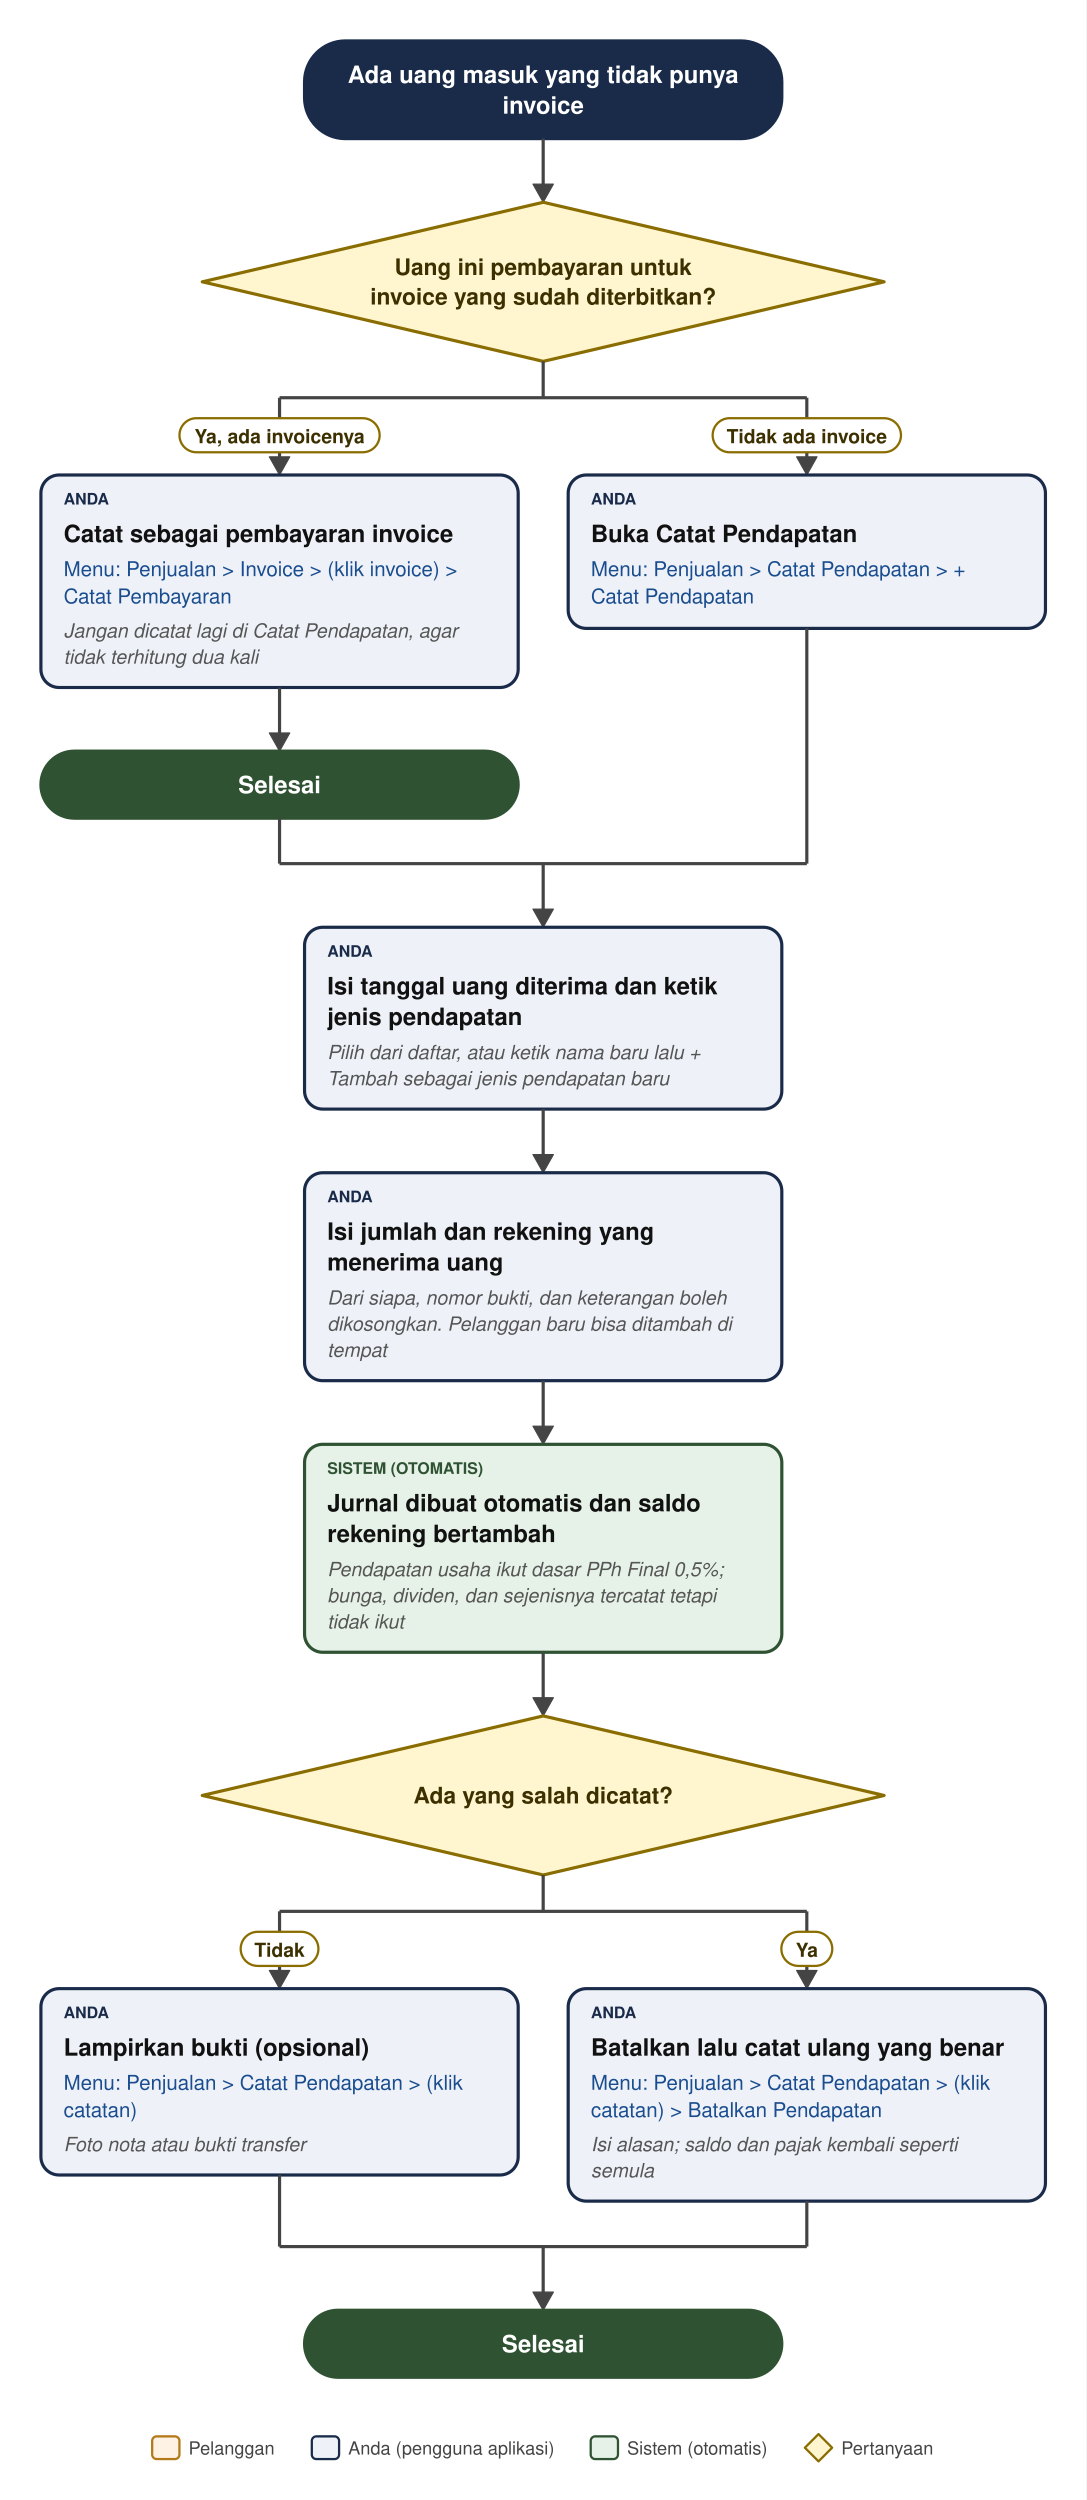
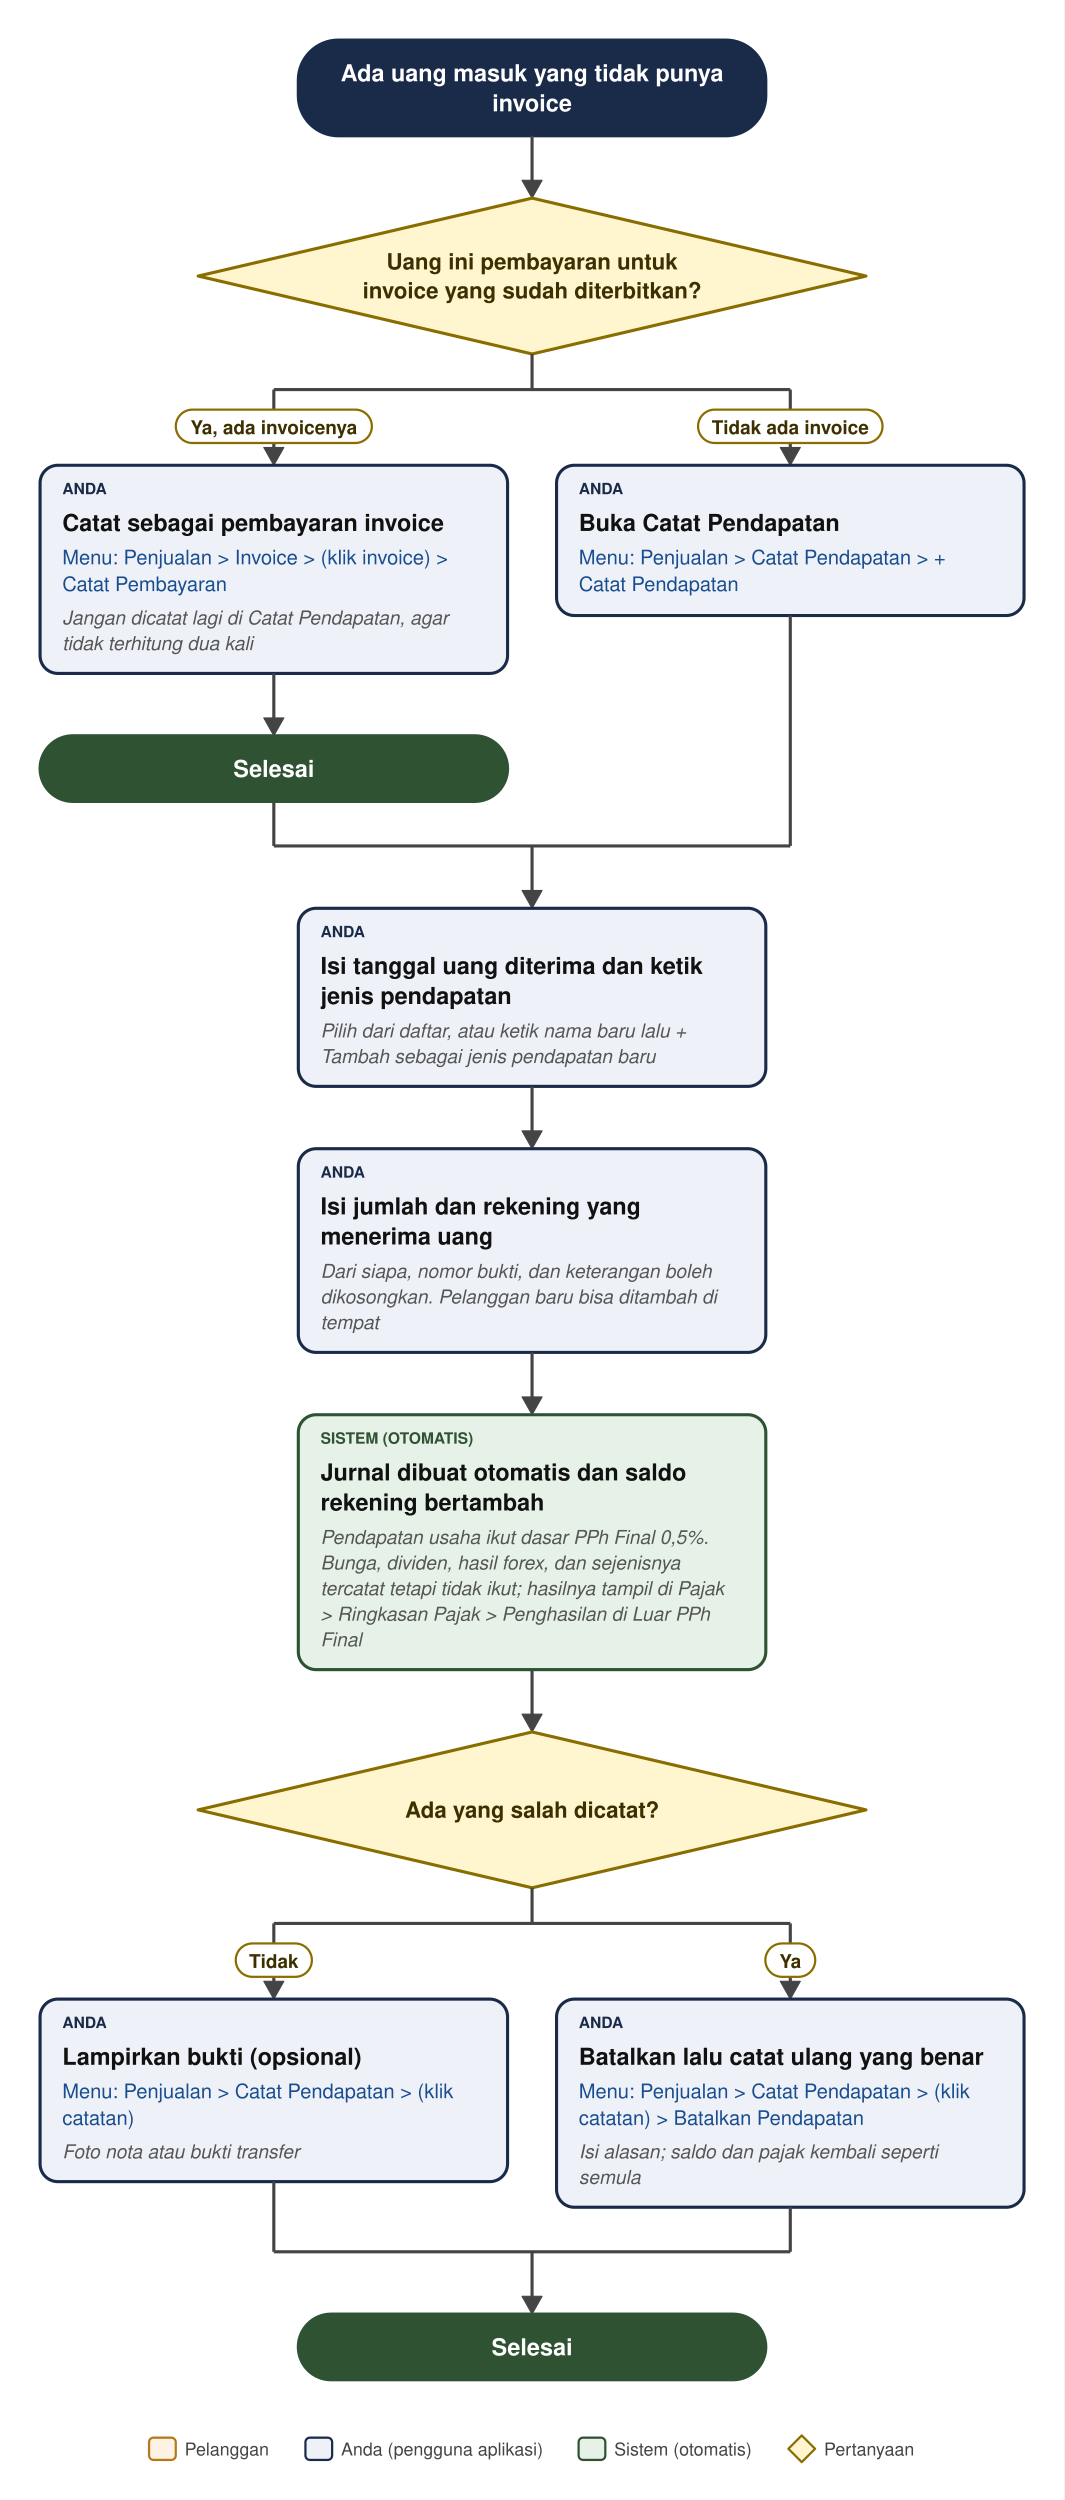
- <svg xmlns="http://www.w3.org/2000/svg" viewBox="0 0 478 1100" width="478" height="1100" role="img" aria-label="Ada Uang Masuk Tanpa Invoice: Catat Pendapatan" font-family="Helvetica, Arial, sans-serif">
+ <svg xmlns="http://www.w3.org/2000/svg" viewBox="0 0 478 1123" width="478" height="1123" role="img" aria-label="Ada Uang Masuk Tanpa Invoice: Catat Pendapatan" font-family="Helvetica, Arial, sans-serif">
  <rect width="100%" height="100%" fill="#ffffff" />
  <rect x="134" y="18" width="210" height="43" rx="18" fill="#1a2b4a" stroke="#1a2b4a" stroke-width="1.4" />
  <text x="239" y="36.5" font-size="10.5" font-weight="bold" fill="#ffffff" text-anchor="middle">Ada uang masuk yang tidak punya</text>
  <text x="239" y="50" font-size="10.5" font-weight="bold" fill="#ffffff" text-anchor="middle">invoice</text>
  <polyline points="239,61 239,84" fill="none" stroke="#444444" stroke-width="1.4" />
  <polygon points="239,89 234.5,81 243.5,81" fill="#444444" stroke="#444444" stroke-width="0.5" stroke-linejoin="round" />
  <polygon points="239,89 389,124 239,159 89,124" fill="#fff6cf" stroke="#8a6d00" stroke-width="1.4" stroke-linejoin="round" />
  <text x="239" y="121" font-size="10" font-weight="bold" fill="#3d3000" text-anchor="middle">Uang ini pembayaran untuk</text>
  <text x="239" y="134" font-size="10" font-weight="bold" fill="#3d3000" text-anchor="middle">invoice yang sudah diterbitkan?</text>
  <polyline points="239,159 239,175" fill="none" stroke="#444444" stroke-width="1.4" />
  <polyline points="123,175 355,175" fill="none" stroke="#444444" stroke-width="1.4" />
  <polyline points="123,175 123,204" fill="none" stroke="#444444" stroke-width="1.4" />
  <polygon points="123,209 118.5,201 127.5,201" fill="#444444" stroke="#444444" stroke-width="0.5" stroke-linejoin="round" />
  <rect x="18" y="209" width="210" height="93.5" rx="8" fill="#eef2f8" stroke="#1a2b4a" stroke-width="1.4" />
  <text x="28" y="222" font-size="7" font-weight="bold" fill="#1a2b4a" text-anchor="start">ANDA</text>
  <text x="28" y="238.5" font-size="10.5" font-weight="bold" fill="#111111" text-anchor="start">Catat sebagai pembayaran invoice</text>
  <text x="28" y="253.5" font-size="9" fill="#1a4d8f" text-anchor="start">Menu: Penjualan &gt; Invoice &gt; (klik invoice) &gt;</text>
  <text x="28" y="265.5" font-size="9" fill="#1a4d8f" text-anchor="start">Catat Pembayaran</text>
  <text x="28" y="280.5" font-size="8.6" font-style="italic" fill="#555555" text-anchor="start">Jangan dicatat lagi di Catat Pendapatan, agar</text>
  <text x="28" y="292" font-size="8.6" font-style="italic" fill="#555555" text-anchor="start">tidak terhitung dua kali</text>
  <polyline points="123,302.5 123,325.5" fill="none" stroke="#444444" stroke-width="1.4" />
  <polygon points="123,330.5 118.5,322.5 127.5,322.5" fill="#444444" stroke="#444444" stroke-width="0.5" stroke-linejoin="round" />
  <rect x="18" y="330.5" width="210" height="29.5" rx="14.75" fill="#2f5233" stroke="#2f5233" stroke-width="1.4" />
  <text x="123" y="349" font-size="10.5" font-weight="bold" fill="#ffffff" text-anchor="middle">Selesai</text>
  <rect x="78.97" y="184" width="88.07" height="15" rx="7.5" fill="#ffffff" stroke="#8a6d00" stroke-width="1" />
  <text x="123" y="195" font-size="8.5" font-weight="bold" fill="#3d3000" text-anchor="middle">Ya, ada invoicenya</text>
  <polyline points="355,175 355,204" fill="none" stroke="#444444" stroke-width="1.4" />
  <polygon points="355,209 350.5,201 359.5,201" fill="#444444" stroke="#444444" stroke-width="0.5" stroke-linejoin="round" />
  <rect x="250" y="209" width="210" height="67.5" rx="8" fill="#eef2f8" stroke="#1a2b4a" stroke-width="1.4" />
  <text x="260" y="222" font-size="7" font-weight="bold" fill="#1a2b4a" text-anchor="start">ANDA</text>
  <text x="260" y="238.5" font-size="10.5" font-weight="bold" fill="#111111" text-anchor="start">Buka Catat Pendapatan</text>
  <text x="260" y="253.5" font-size="9" fill="#1a4d8f" text-anchor="start">Menu: Penjualan &gt; Catat Pendapatan &gt; +</text>
  <text x="260" y="265.5" font-size="9" fill="#1a4d8f" text-anchor="start">Catat Pendapatan</text>
  <rect x="313.57" y="184" width="82.86" height="15" rx="7.5" fill="#ffffff" stroke="#8a6d00" stroke-width="1" />
  <text x="355" y="195" font-size="8.5" font-weight="bold" fill="#3d3000" text-anchor="middle">Tidak ada invoice</text>
  <polyline points="123,360 123,380" fill="none" stroke="#444444" stroke-width="1.4" />
  <polyline points="355,276.5 355,380" fill="none" stroke="#444444" stroke-width="1.4" />
  <polyline points="123,380 355,380" fill="none" stroke="#444444" stroke-width="1.4" />
  <polyline points="239,380 239,403" fill="none" stroke="#444444" stroke-width="1.4" />
  <polygon points="239,408 234.5,400 243.5,400" fill="#444444" stroke="#444444" stroke-width="0.5" stroke-linejoin="round" />
  <rect x="134" y="408" width="210" height="80" rx="8" fill="#eef2f8" stroke="#1a2b4a" stroke-width="1.4" />
  <text x="144" y="421" font-size="7" font-weight="bold" fill="#1a2b4a" text-anchor="start">ANDA</text>
  <text x="144" y="437.5" font-size="10.5" font-weight="bold" fill="#111111" text-anchor="start">Isi tanggal uang diterima dan ketik</text>
  <text x="144" y="451" font-size="10.5" font-weight="bold" fill="#111111" text-anchor="start">jenis pendapatan</text>
  <text x="144" y="466" font-size="8.6" font-style="italic" fill="#555555" text-anchor="start">Pilih dari daftar, atau ketik nama baru lalu +</text>
  <text x="144" y="477.5" font-size="8.6" font-style="italic" fill="#555555" text-anchor="start">Tambah sebagai jenis pendapatan baru</text>
  <polyline points="239,488 239,511" fill="none" stroke="#444444" stroke-width="1.4" />
  <polygon points="239,516 234.5,508 243.5,508" fill="#444444" stroke="#444444" stroke-width="0.5" stroke-linejoin="round" />
  <rect x="134" y="516" width="210" height="91.5" rx="8" fill="#eef2f8" stroke="#1a2b4a" stroke-width="1.4" />
  <text x="144" y="529" font-size="7" font-weight="bold" fill="#1a2b4a" text-anchor="start">ANDA</text>
  <text x="144" y="545.5" font-size="10.5" font-weight="bold" fill="#111111" text-anchor="start">Isi jumlah dan rekening yang</text>
  <text x="144" y="559" font-size="10.5" font-weight="bold" fill="#111111" text-anchor="start">menerima uang</text>
  <text x="144" y="574" font-size="8.6" font-style="italic" fill="#555555" text-anchor="start">Dari siapa, nomor bukti, dan keterangan boleh</text>
  <text x="144" y="585.5" font-size="8.6" font-style="italic" fill="#555555" text-anchor="start">dikosongkan. Pelanggan baru bisa ditambah di</text>
  <text x="144" y="597" font-size="8.6" font-style="italic" fill="#555555" text-anchor="start">tempat</text>
  <polyline points="239,607.5 239,630.5" fill="none" stroke="#444444" stroke-width="1.4" />
  <polygon points="239,635.5 234.5,627.5 243.5,627.5" fill="#444444" stroke="#444444" stroke-width="0.5" stroke-linejoin="round" />
-   <rect x="134" y="635.5" width="210" height="91.5" rx="8" fill="#e6f2e8" stroke="#2f5233" stroke-width="1.4" />
+   <rect x="134" y="635.5" width="210" height="114.5" rx="8" fill="#e6f2e8" stroke="#2f5233" stroke-width="1.4" />
  <text x="144" y="648.5" font-size="7" font-weight="bold" fill="#2f5233" text-anchor="start">SISTEM (OTOMATIS)</text>
  <text x="144" y="665" font-size="10.5" font-weight="bold" fill="#111111" text-anchor="start">Jurnal dibuat otomatis dan saldo</text>
  <text x="144" y="678.5" font-size="10.5" font-weight="bold" fill="#111111" text-anchor="start">rekening bertambah</text>
-   <text x="144" y="693.5" font-size="8.6" font-style="italic" fill="#555555" text-anchor="start">Pendapatan usaha ikut dasar PPh Final 0,5%;</text>
-   <text x="144" y="705" font-size="8.6" font-style="italic" fill="#555555" text-anchor="start">bunga, dividen, dan sejenisnya tercatat tetapi</text>
-   <text x="144" y="716.5" font-size="8.6" font-style="italic" fill="#555555" text-anchor="start">tidak ikut</text>
-   <polyline points="239,727 239,750" fill="none" stroke="#444444" stroke-width="1.4" />
-   <polygon points="239,755 234.5,747 243.5,747" fill="#444444" stroke="#444444" stroke-width="0.5" stroke-linejoin="round" />
-   <polygon points="239,755 389,790 239,825 89,790" fill="#fff6cf" stroke="#8a6d00" stroke-width="1.4" stroke-linejoin="round" />
-   <text x="239" y="793.5" font-size="10" font-weight="bold" fill="#3d3000" text-anchor="middle">Ada yang salah dicatat?</text>
-   <polyline points="239,825 239,841" fill="none" stroke="#444444" stroke-width="1.4" />
-   <polyline points="123,841 355,841" fill="none" stroke="#444444" stroke-width="1.4" />
-   <polyline points="123,841 123,870" fill="none" stroke="#444444" stroke-width="1.4" />
-   <polygon points="123,875 118.5,867 127.5,867" fill="#444444" stroke="#444444" stroke-width="0.5" stroke-linejoin="round" />
-   <rect x="18" y="875" width="210" height="82" rx="8" fill="#eef2f8" stroke="#1a2b4a" stroke-width="1.4" />
-   <text x="28" y="888" font-size="7" font-weight="bold" fill="#1a2b4a" text-anchor="start">ANDA</text>
-   <text x="28" y="904.5" font-size="10.5" font-weight="bold" fill="#111111" text-anchor="start">Lampirkan bukti (opsional)</text>
-   <text x="28" y="919.5" font-size="9" fill="#1a4d8f" text-anchor="start">Menu: Penjualan &gt; Catat Pendapatan &gt; (klik</text>
-   <text x="28" y="931.5" font-size="9" fill="#1a4d8f" text-anchor="start">catatan)</text>
-   <text x="28" y="946.5" font-size="8.6" font-style="italic" fill="#555555" text-anchor="start">Foto nota atau bukti transfer</text>
-   <rect x="105.9" y="850" width="34.2" height="15" rx="7.5" fill="#ffffff" stroke="#8a6d00" stroke-width="1" />
-   <text x="123" y="861" font-size="8.5" font-weight="bold" fill="#3d3000" text-anchor="middle">Tidak</text>
-   <polyline points="355,841 355,870" fill="none" stroke="#444444" stroke-width="1.4" />
-   <polygon points="355,875 350.5,867 359.5,867" fill="#444444" stroke="#444444" stroke-width="0.5" stroke-linejoin="round" />
-   <rect x="250" y="875" width="210" height="93.5" rx="8" fill="#eef2f8" stroke="#1a2b4a" stroke-width="1.4" />
-   <text x="260" y="888" font-size="7" font-weight="bold" fill="#1a2b4a" text-anchor="start">ANDA</text>
-   <text x="260" y="904.5" font-size="10.5" font-weight="bold" fill="#111111" text-anchor="start">Batalkan lalu catat ulang yang benar</text>
-   <text x="260" y="919.5" font-size="9" fill="#1a4d8f" text-anchor="start">Menu: Penjualan &gt; Catat Pendapatan &gt; (klik</text>
-   <text x="260" y="931.5" font-size="9" fill="#1a4d8f" text-anchor="start">catatan) &gt; Batalkan Pendapatan</text>
-   <text x="260" y="946.5" font-size="8.6" font-style="italic" fill="#555555" text-anchor="start">Isi alasan; saldo dan pajak kembali seperti</text>
-   <text x="260" y="958" font-size="8.6" font-style="italic" fill="#555555" text-anchor="start">semula</text>
-   <rect x="343.8" y="850" width="22.4" height="15" rx="7.5" fill="#ffffff" stroke="#8a6d00" stroke-width="1" />
-   <text x="355" y="861" font-size="8.5" font-weight="bold" fill="#3d3000" text-anchor="middle">Ya</text>
-   <polyline points="123,957 123,988.5" fill="none" stroke="#444444" stroke-width="1.4" />
-   <polyline points="355,968.5 355,988.5" fill="none" stroke="#444444" stroke-width="1.4" />
-   <polyline points="123,988.5 355,988.5" fill="none" stroke="#444444" stroke-width="1.4" />
-   <polyline points="239,988.5 239,1011.5" fill="none" stroke="#444444" stroke-width="1.4" />
-   <polygon points="239,1016.5 234.5,1008.5 243.5,1008.5" fill="#444444" stroke="#444444" stroke-width="0.5" stroke-linejoin="round" />
-   <rect x="134" y="1016.5" width="210" height="29.5" rx="14.75" fill="#2f5233" stroke="#2f5233" stroke-width="1.4" />
-   <text x="239" y="1035" font-size="10.5" font-weight="bold" fill="#ffffff" text-anchor="middle">Selesai</text>
-   <rect x="66.95" y="1072" width="12" height="10" rx="2" fill="#fdf2e3" stroke="#b5791a" stroke-width="1" />
-   <text x="82.95" y="1080" font-size="8" fill="#444444" text-anchor="start">Pelanggan</text>
-   <rect x="137.2" y="1072" width="12" height="10" rx="2" fill="#eef2f8" stroke="#1a2b4a" stroke-width="1" />
-   <text x="153.2" y="1080" font-size="8" fill="#444444" text-anchor="start">Anda (pengguna aplikasi)</text>
-   <rect x="259.91" y="1072" width="12" height="10" rx="2" fill="#e6f2e8" stroke="#2f5233" stroke-width="1" />
-   <text x="275.91" y="1080" font-size="8" fill="#444444" text-anchor="start">Sistem (otomatis)</text>
-   <polygon points="360.14,1071 366.14,1077 360.14,1083 354.14,1077" fill="#fff6cf" stroke="#8a6d00" stroke-width="1" stroke-linejoin="round" />
-   <text x="370.14" y="1080" font-size="8" fill="#444444" text-anchor="start">Pertanyaan</text>
+   <text x="144" y="693.5" font-size="8.6" font-style="italic" fill="#555555" text-anchor="start">Pendapatan usaha ikut dasar PPh Final 0,5%.</text>
+   <text x="144" y="705" font-size="8.6" font-style="italic" fill="#555555" text-anchor="start">Bunga, dividen, hasil forex, dan sejenisnya</text>
+   <text x="144" y="716.5" font-size="8.6" font-style="italic" fill="#555555" text-anchor="start">tercatat tetapi tidak ikut; hasilnya tampil di Pajak</text>
+   <text x="144" y="728" font-size="8.6" font-style="italic" fill="#555555" text-anchor="start">&gt; Ringkasan Pajak &gt; Penghasilan di Luar PPh</text>
+   <text x="144" y="739.5" font-size="8.6" font-style="italic" fill="#555555" text-anchor="start">Final</text>
+   <polyline points="239,750 239,773" fill="none" stroke="#444444" stroke-width="1.4" />
+   <polygon points="239,778 234.5,770 243.5,770" fill="#444444" stroke="#444444" stroke-width="0.5" stroke-linejoin="round" />
+   <polygon points="239,778 389,813 239,848 89,813" fill="#fff6cf" stroke="#8a6d00" stroke-width="1.4" stroke-linejoin="round" />
+   <text x="239" y="816.5" font-size="10" font-weight="bold" fill="#3d3000" text-anchor="middle">Ada yang salah dicatat?</text>
+   <polyline points="239,848 239,864" fill="none" stroke="#444444" stroke-width="1.4" />
+   <polyline points="123,864 355,864" fill="none" stroke="#444444" stroke-width="1.4" />
+   <polyline points="123,864 123,893" fill="none" stroke="#444444" stroke-width="1.4" />
+   <polygon points="123,898 118.5,890 127.5,890" fill="#444444" stroke="#444444" stroke-width="0.5" stroke-linejoin="round" />
+   <rect x="18" y="898" width="210" height="82" rx="8" fill="#eef2f8" stroke="#1a2b4a" stroke-width="1.4" />
+   <text x="28" y="911" font-size="7" font-weight="bold" fill="#1a2b4a" text-anchor="start">ANDA</text>
+   <text x="28" y="927.5" font-size="10.5" font-weight="bold" fill="#111111" text-anchor="start">Lampirkan bukti (opsional)</text>
+   <text x="28" y="942.5" font-size="9" fill="#1a4d8f" text-anchor="start">Menu: Penjualan &gt; Catat Pendapatan &gt; (klik</text>
+   <text x="28" y="954.5" font-size="9" fill="#1a4d8f" text-anchor="start">catatan)</text>
+   <text x="28" y="969.5" font-size="8.6" font-style="italic" fill="#555555" text-anchor="start">Foto nota atau bukti transfer</text>
+   <rect x="105.9" y="873" width="34.2" height="15" rx="7.5" fill="#ffffff" stroke="#8a6d00" stroke-width="1" />
+   <text x="123" y="884" font-size="8.5" font-weight="bold" fill="#3d3000" text-anchor="middle">Tidak</text>
+   <polyline points="355,864 355,893" fill="none" stroke="#444444" stroke-width="1.4" />
+   <polygon points="355,898 350.5,890 359.5,890" fill="#444444" stroke="#444444" stroke-width="0.5" stroke-linejoin="round" />
+   <rect x="250" y="898" width="210" height="93.5" rx="8" fill="#eef2f8" stroke="#1a2b4a" stroke-width="1.4" />
+   <text x="260" y="911" font-size="7" font-weight="bold" fill="#1a2b4a" text-anchor="start">ANDA</text>
+   <text x="260" y="927.5" font-size="10.5" font-weight="bold" fill="#111111" text-anchor="start">Batalkan lalu catat ulang yang benar</text>
+   <text x="260" y="942.5" font-size="9" fill="#1a4d8f" text-anchor="start">Menu: Penjualan &gt; Catat Pendapatan &gt; (klik</text>
+   <text x="260" y="954.5" font-size="9" fill="#1a4d8f" text-anchor="start">catatan) &gt; Batalkan Pendapatan</text>
+   <text x="260" y="969.5" font-size="8.6" font-style="italic" fill="#555555" text-anchor="start">Isi alasan; saldo dan pajak kembali seperti</text>
+   <text x="260" y="981" font-size="8.6" font-style="italic" fill="#555555" text-anchor="start">semula</text>
+   <rect x="343.8" y="873" width="22.4" height="15" rx="7.5" fill="#ffffff" stroke="#8a6d00" stroke-width="1" />
+   <text x="355" y="884" font-size="8.5" font-weight="bold" fill="#3d3000" text-anchor="middle">Ya</text>
+   <polyline points="123,980 123,1011.5" fill="none" stroke="#444444" stroke-width="1.4" />
+   <polyline points="355,991.5 355,1011.5" fill="none" stroke="#444444" stroke-width="1.4" />
+   <polyline points="123,1011.5 355,1011.5" fill="none" stroke="#444444" stroke-width="1.4" />
+   <polyline points="239,1011.5 239,1034.5" fill="none" stroke="#444444" stroke-width="1.4" />
+   <polygon points="239,1039.5 234.5,1031.5 243.5,1031.5" fill="#444444" stroke="#444444" stroke-width="0.5" stroke-linejoin="round" />
+   <rect x="134" y="1039.5" width="210" height="29.5" rx="14.75" fill="#2f5233" stroke="#2f5233" stroke-width="1.4" />
+   <text x="239" y="1058" font-size="10.5" font-weight="bold" fill="#ffffff" text-anchor="middle">Selesai</text>
+   <rect x="66.95" y="1095" width="12" height="10" rx="2" fill="#fdf2e3" stroke="#b5791a" stroke-width="1" />
+   <text x="82.95" y="1103" font-size="8" fill="#444444" text-anchor="start">Pelanggan</text>
+   <rect x="137.2" y="1095" width="12" height="10" rx="2" fill="#eef2f8" stroke="#1a2b4a" stroke-width="1" />
+   <text x="153.2" y="1103" font-size="8" fill="#444444" text-anchor="start">Anda (pengguna aplikasi)</text>
+   <rect x="259.91" y="1095" width="12" height="10" rx="2" fill="#e6f2e8" stroke="#2f5233" stroke-width="1" />
+   <text x="275.91" y="1103" font-size="8" fill="#444444" text-anchor="start">Sistem (otomatis)</text>
+   <polygon points="360.14,1094 366.14,1100 360.14,1106 354.14,1100" fill="#fff6cf" stroke="#8a6d00" stroke-width="1" stroke-linejoin="round" />
+   <text x="370.14" y="1103" font-size="8" fill="#444444" text-anchor="start">Pertanyaan</text>
</svg>
